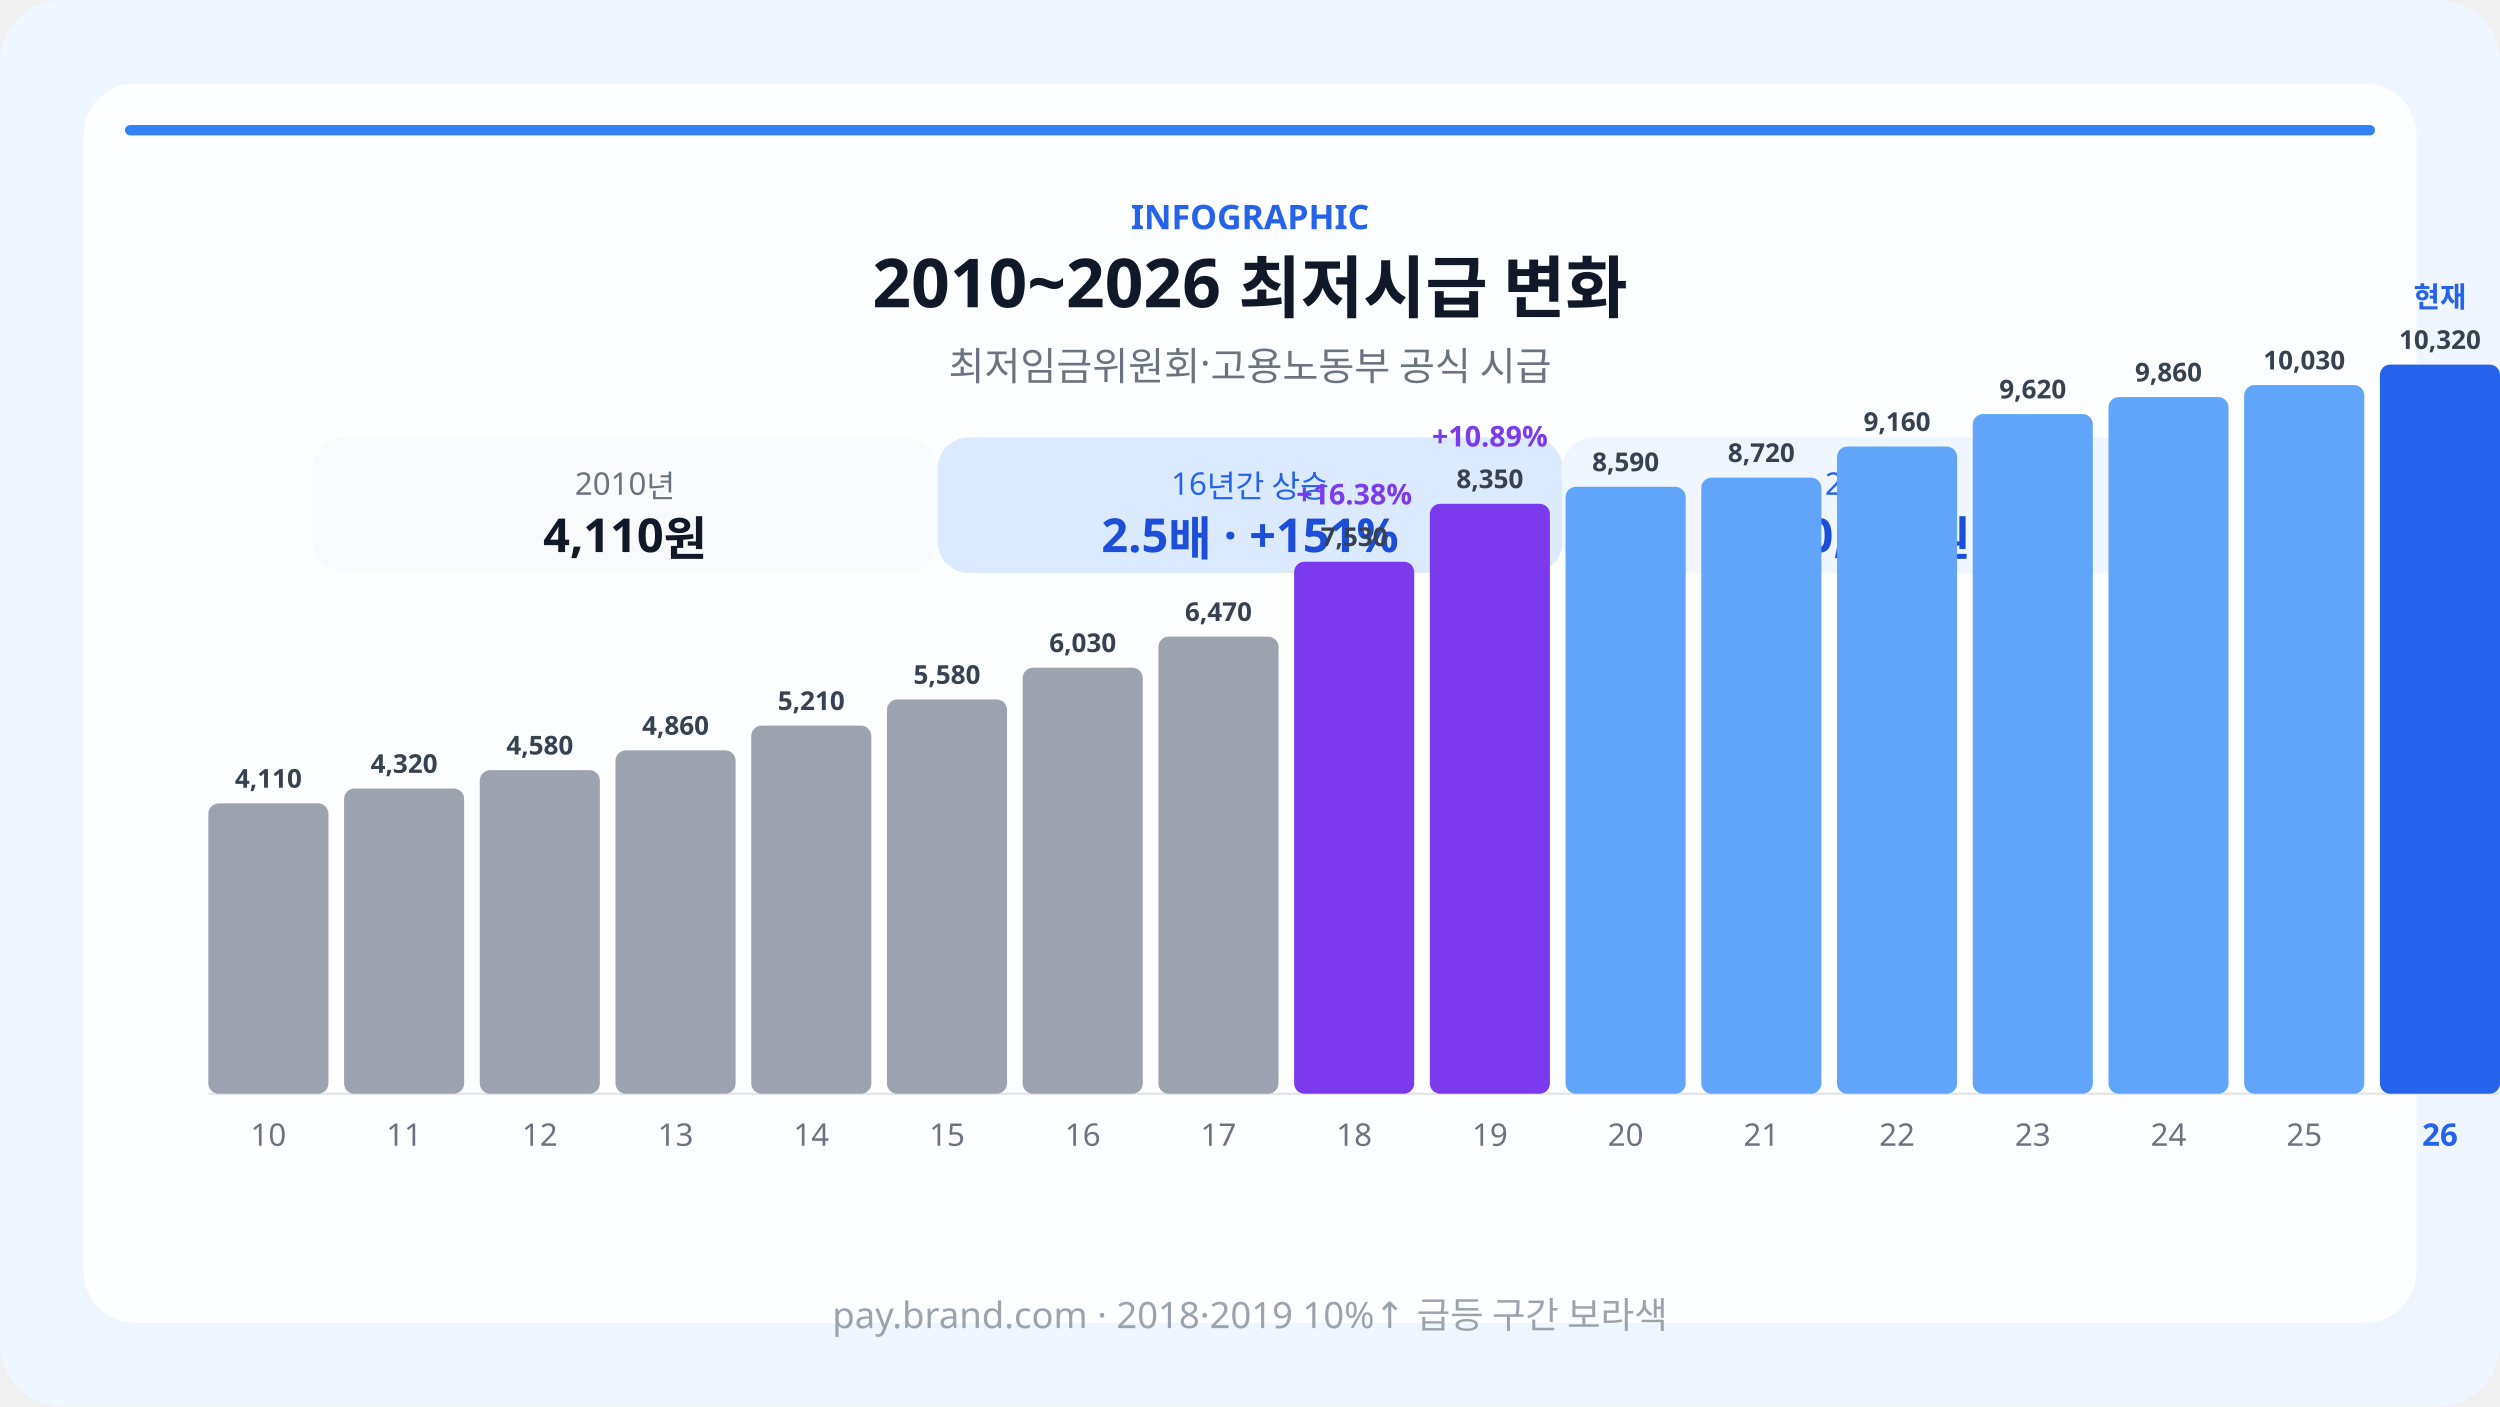
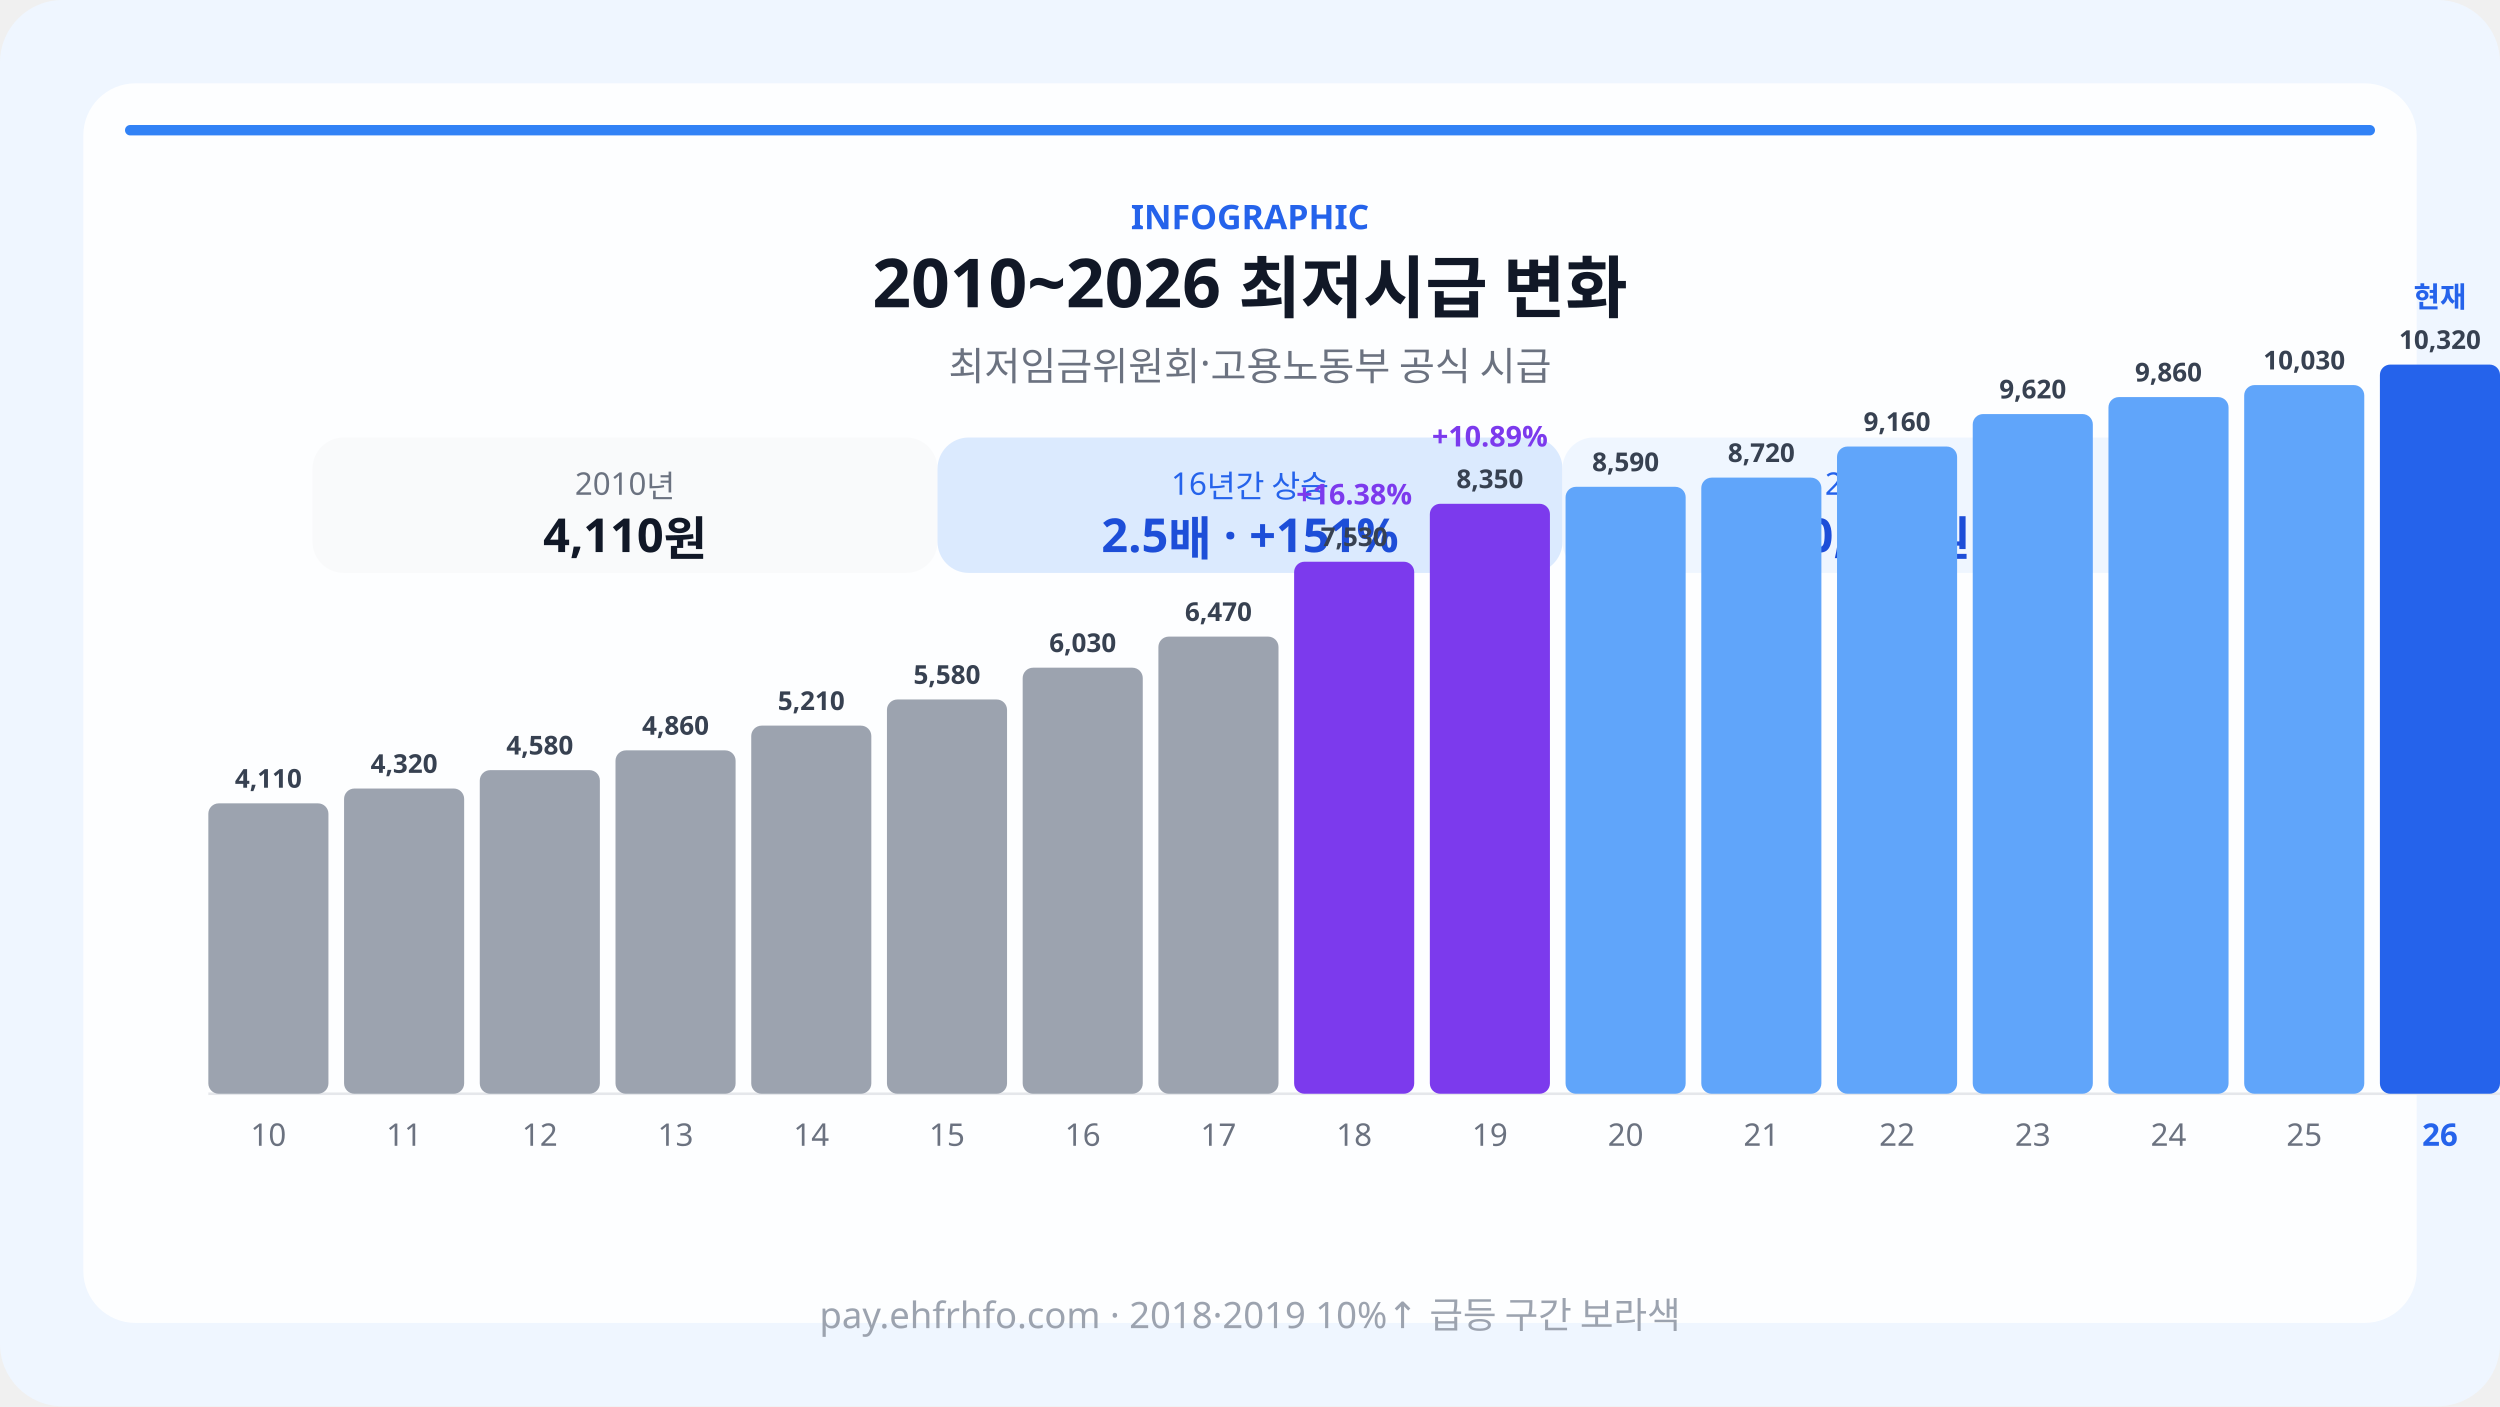
<svg xmlns="http://www.w3.org/2000/svg" width="960" height="540" viewBox="0 0 960 540" role="img" aria-label="2010년부터 2026년까지 최저시급 변화">
  <rect width="960" height="540" rx="24" fill="#EFF6FF" />
  <rect x="32" y="32" width="896" height="476" rx="20" fill="#FFFFFF" opacity="0.9" />
  <rect x="48" y="48" width="864" height="4" rx="2" fill="#3182F6" />
  <text x="480" y="88" text-anchor="middle" fill="#2563EB" font-family="system-ui,sans-serif" font-size="13" font-weight="600">INFOGRAPHIC</text>
  <text x="480" y="118" text-anchor="middle" fill="#111827" font-family="system-ui,sans-serif" font-size="26" font-weight="700">2010~2026 최저시급 변화</text>
  <text x="480" y="146" text-anchor="middle" fill="#6B7280" font-family="system-ui,sans-serif" font-size="15">최저임금위원회·고용노동부 공식 시급</text>
  <rect x="120" y="168" width="240" height="52" rx="12" fill="#F9FAFB" />
  <text x="240" y="190" text-anchor="middle" fill="#6B7280" font-family="system-ui,sans-serif" font-size="12">2010년</text>
  <text x="240" y="212" text-anchor="middle" fill="#111827" font-family="system-ui,sans-serif" font-size="18" font-weight="700">4,110원</text>
  <rect x="360" y="168" width="240" height="52" rx="12" fill="#DBEAFE" />
  <text x="480" y="190" text-anchor="middle" fill="#2563EB" font-family="system-ui,sans-serif" font-size="12">16년간 상승</text>
  <text x="480" y="212" text-anchor="middle" fill="#1D4ED8" font-family="system-ui,sans-serif" font-size="18" font-weight="700">2.5배 · +151%</text>
  <rect x="600" y="168" width="240" height="52" rx="12" fill="#EFF6FF" />
  <text x="720" y="190" text-anchor="middle" fill="#2563EB" font-family="system-ui,sans-serif" font-size="12">2026년</text>
  <text x="720" y="212" text-anchor="middle" fill="#1D4ED8" font-family="system-ui,sans-serif" font-size="18" font-weight="700">10,320원</text>
  <line x1="80" y1="420" x2="960" y2="420" stroke="#E5E7EB" stroke-width="1" />
  <rect x="80" y="308.488" width="46.118" height="111.512" rx="4" fill="#9CA3AF" />
  <text x="103.059" y="302.488" text-anchor="middle" fill="#374151" font-family="system-ui,sans-serif" font-size="10" font-weight="600">4,110</text>
  <text x="103.059" y="440" text-anchor="middle" fill="#6B7280" font-family="system-ui,sans-serif" font-size="12" font-weight="500">10</text>
  <rect x="132.118" y="302.791" width="46.118" height="117.209" rx="4" fill="#9CA3AF" />
  <text x="155.176" y="296.791" text-anchor="middle" fill="#374151" font-family="system-ui,sans-serif" font-size="10" font-weight="600">4,320</text>
  <text x="155.176" y="440" text-anchor="middle" fill="#6B7280" font-family="system-ui,sans-serif" font-size="12" font-weight="500">11</text>
  <rect x="184.235" y="295.736" width="46.118" height="124.264" rx="4" fill="#9CA3AF" />
  <text x="207.294" y="289.736" text-anchor="middle" fill="#374151" font-family="system-ui,sans-serif" font-size="10" font-weight="600">4,580</text>
  <text x="207.294" y="440" text-anchor="middle" fill="#6B7280" font-family="system-ui,sans-serif" font-size="12" font-weight="500">12</text>
  <rect x="236.353" y="288.14" width="46.118" height="131.86" rx="4" fill="#9CA3AF" />
  <text x="259.412" y="282.14" text-anchor="middle" fill="#374151" font-family="system-ui,sans-serif" font-size="10" font-weight="600">4,860</text>
  <text x="259.412" y="440" text-anchor="middle" fill="#6B7280" font-family="system-ui,sans-serif" font-size="12" font-weight="500">13</text>
  <rect x="288.471" y="278.643" width="46.118" height="141.357" rx="4" fill="#9CA3AF" />
  <text x="311.529" y="272.643" text-anchor="middle" fill="#374151" font-family="system-ui,sans-serif" font-size="10" font-weight="600">5,210</text>
  <text x="311.529" y="440" text-anchor="middle" fill="#6B7280" font-family="system-ui,sans-serif" font-size="12" font-weight="500">14</text>
  <rect x="340.588" y="268.605" width="46.118" height="151.395" rx="4" fill="#9CA3AF" />
  <text x="363.647" y="262.605" text-anchor="middle" fill="#374151" font-family="system-ui,sans-serif" font-size="10" font-weight="600">5,580</text>
  <text x="363.647" y="440" text-anchor="middle" fill="#6B7280" font-family="system-ui,sans-serif" font-size="12" font-weight="500">15</text>
  <rect x="392.706" y="256.395" width="46.118" height="163.605" rx="4" fill="#9CA3AF" />
  <text x="415.765" y="250.395" text-anchor="middle" fill="#374151" font-family="system-ui,sans-serif" font-size="10" font-weight="600">6,030</text>
  <text x="415.765" y="440" text-anchor="middle" fill="#6B7280" font-family="system-ui,sans-serif" font-size="12" font-weight="500">16</text>
  <rect x="444.824" y="244.457" width="46.118" height="175.543" rx="4" fill="#9CA3AF" />
  <text x="467.882" y="238.457" text-anchor="middle" fill="#374151" font-family="system-ui,sans-serif" font-size="10" font-weight="600">6,470</text>
  <text x="467.882" y="440" text-anchor="middle" fill="#6B7280" font-family="system-ui,sans-serif" font-size="12" font-weight="500">17</text>
  <text x="520" y="193.698" text-anchor="middle" fill="#7C3AED" font-family="system-ui,sans-serif" font-size="11" font-weight="700">+16.38%</text>
  <rect x="496.941" y="215.698" width="46.118" height="204.302" rx="4" fill="#7C3AED" />
  <text x="520" y="209.698" text-anchor="middle" fill="#374151" font-family="system-ui,sans-serif" font-size="10" font-weight="600">7,530</text>
  <text x="520" y="440" text-anchor="middle" fill="#6B7280" font-family="system-ui,sans-serif" font-size="12" font-weight="500">18</text>
  <text x="572.118" y="171.45" text-anchor="middle" fill="#7C3AED" font-family="system-ui,sans-serif" font-size="11" font-weight="700">+10.89%</text>
  <rect x="549.059" y="193.45" width="46.118" height="226.55" rx="4" fill="#7C3AED" />
  <text x="572.118" y="187.45" text-anchor="middle" fill="#374151" font-family="system-ui,sans-serif" font-size="10" font-weight="600">8,350</text>
  <text x="572.118" y="440" text-anchor="middle" fill="#6B7280" font-family="system-ui,sans-serif" font-size="12" font-weight="500">19</text>
  <rect x="601.176" y="186.938" width="46.118" height="233.062" rx="4" fill="#60A5FA" />
  <text x="624.235" y="180.938" text-anchor="middle" fill="#374151" font-family="system-ui,sans-serif" font-size="10" font-weight="600">8,590</text>
  <text x="624.235" y="440" text-anchor="middle" fill="#6B7280" font-family="system-ui,sans-serif" font-size="12" font-weight="500">20</text>
  <rect x="653.294" y="183.411" width="46.118" height="236.589" rx="4" fill="#60A5FA" />
  <text x="676.353" y="177.411" text-anchor="middle" fill="#374151" font-family="system-ui,sans-serif" font-size="10" font-weight="600">8,720</text>
  <text x="676.353" y="440" text-anchor="middle" fill="#6B7280" font-family="system-ui,sans-serif" font-size="12" font-weight="500">21</text>
  <rect x="705.412" y="171.473" width="46.118" height="248.527" rx="4" fill="#60A5FA" />
  <text x="728.471" y="165.473" text-anchor="middle" fill="#374151" font-family="system-ui,sans-serif" font-size="10" font-weight="600">9,160</text>
  <text x="728.471" y="440" text-anchor="middle" fill="#6B7280" font-family="system-ui,sans-serif" font-size="12" font-weight="500">22</text>
  <rect x="757.529" y="158.992" width="46.118" height="261.008" rx="4" fill="#60A5FA" />
  <text x="780.588" y="152.992" text-anchor="middle" fill="#374151" font-family="system-ui,sans-serif" font-size="10" font-weight="600">9,620</text>
  <text x="780.588" y="440" text-anchor="middle" fill="#6B7280" font-family="system-ui,sans-serif" font-size="12" font-weight="500">23</text>
  <rect x="809.647" y="152.481" width="46.118" height="267.519" rx="4" fill="#60A5FA" />
  <text x="832.706" y="146.481" text-anchor="middle" fill="#374151" font-family="system-ui,sans-serif" font-size="10" font-weight="600">9,860</text>
  <text x="832.706" y="440" text-anchor="middle" fill="#6B7280" font-family="system-ui,sans-serif" font-size="12" font-weight="500">24</text>
  <rect x="861.765" y="147.868" width="46.118" height="272.132" rx="4" fill="#60A5FA" />
  <text x="884.824" y="141.868" text-anchor="middle" fill="#374151" font-family="system-ui,sans-serif" font-size="10" font-weight="600">10,030</text>
  <text x="884.824" y="440" text-anchor="middle" fill="#6B7280" font-family="system-ui,sans-serif" font-size="12" font-weight="500">25</text>
  <text x="936.941" y="118" text-anchor="middle" fill="#2563EB" font-family="system-ui,sans-serif" font-size="11" font-weight="700">현재</text>
  <rect x="913.882" y="140" width="46.118" height="280" rx="4" fill="#2563EB" />
  <text x="936.941" y="134" text-anchor="middle" fill="#374151" font-family="system-ui,sans-serif" font-size="10" font-weight="600">10,320</text>
  <text x="936.941" y="440" text-anchor="middle" fill="#2563EB" font-family="system-ui,sans-serif" font-size="12" font-weight="700">26</text>
-   <text x="480" y="510" text-anchor="middle" fill="#9CA3AF" font-family="system-ui,sans-serif" font-size="14">pay.brand.com · 2018·2019 10%↑ 급등 구간 보라색</text>
+   <text x="480" y="510" text-anchor="middle" fill="#9CA3AF" font-family="system-ui,sans-serif" font-size="14">pay.ehfrhfo.com · 2018·2019 10%↑ 급등 구간 보라색</text>
</svg>
